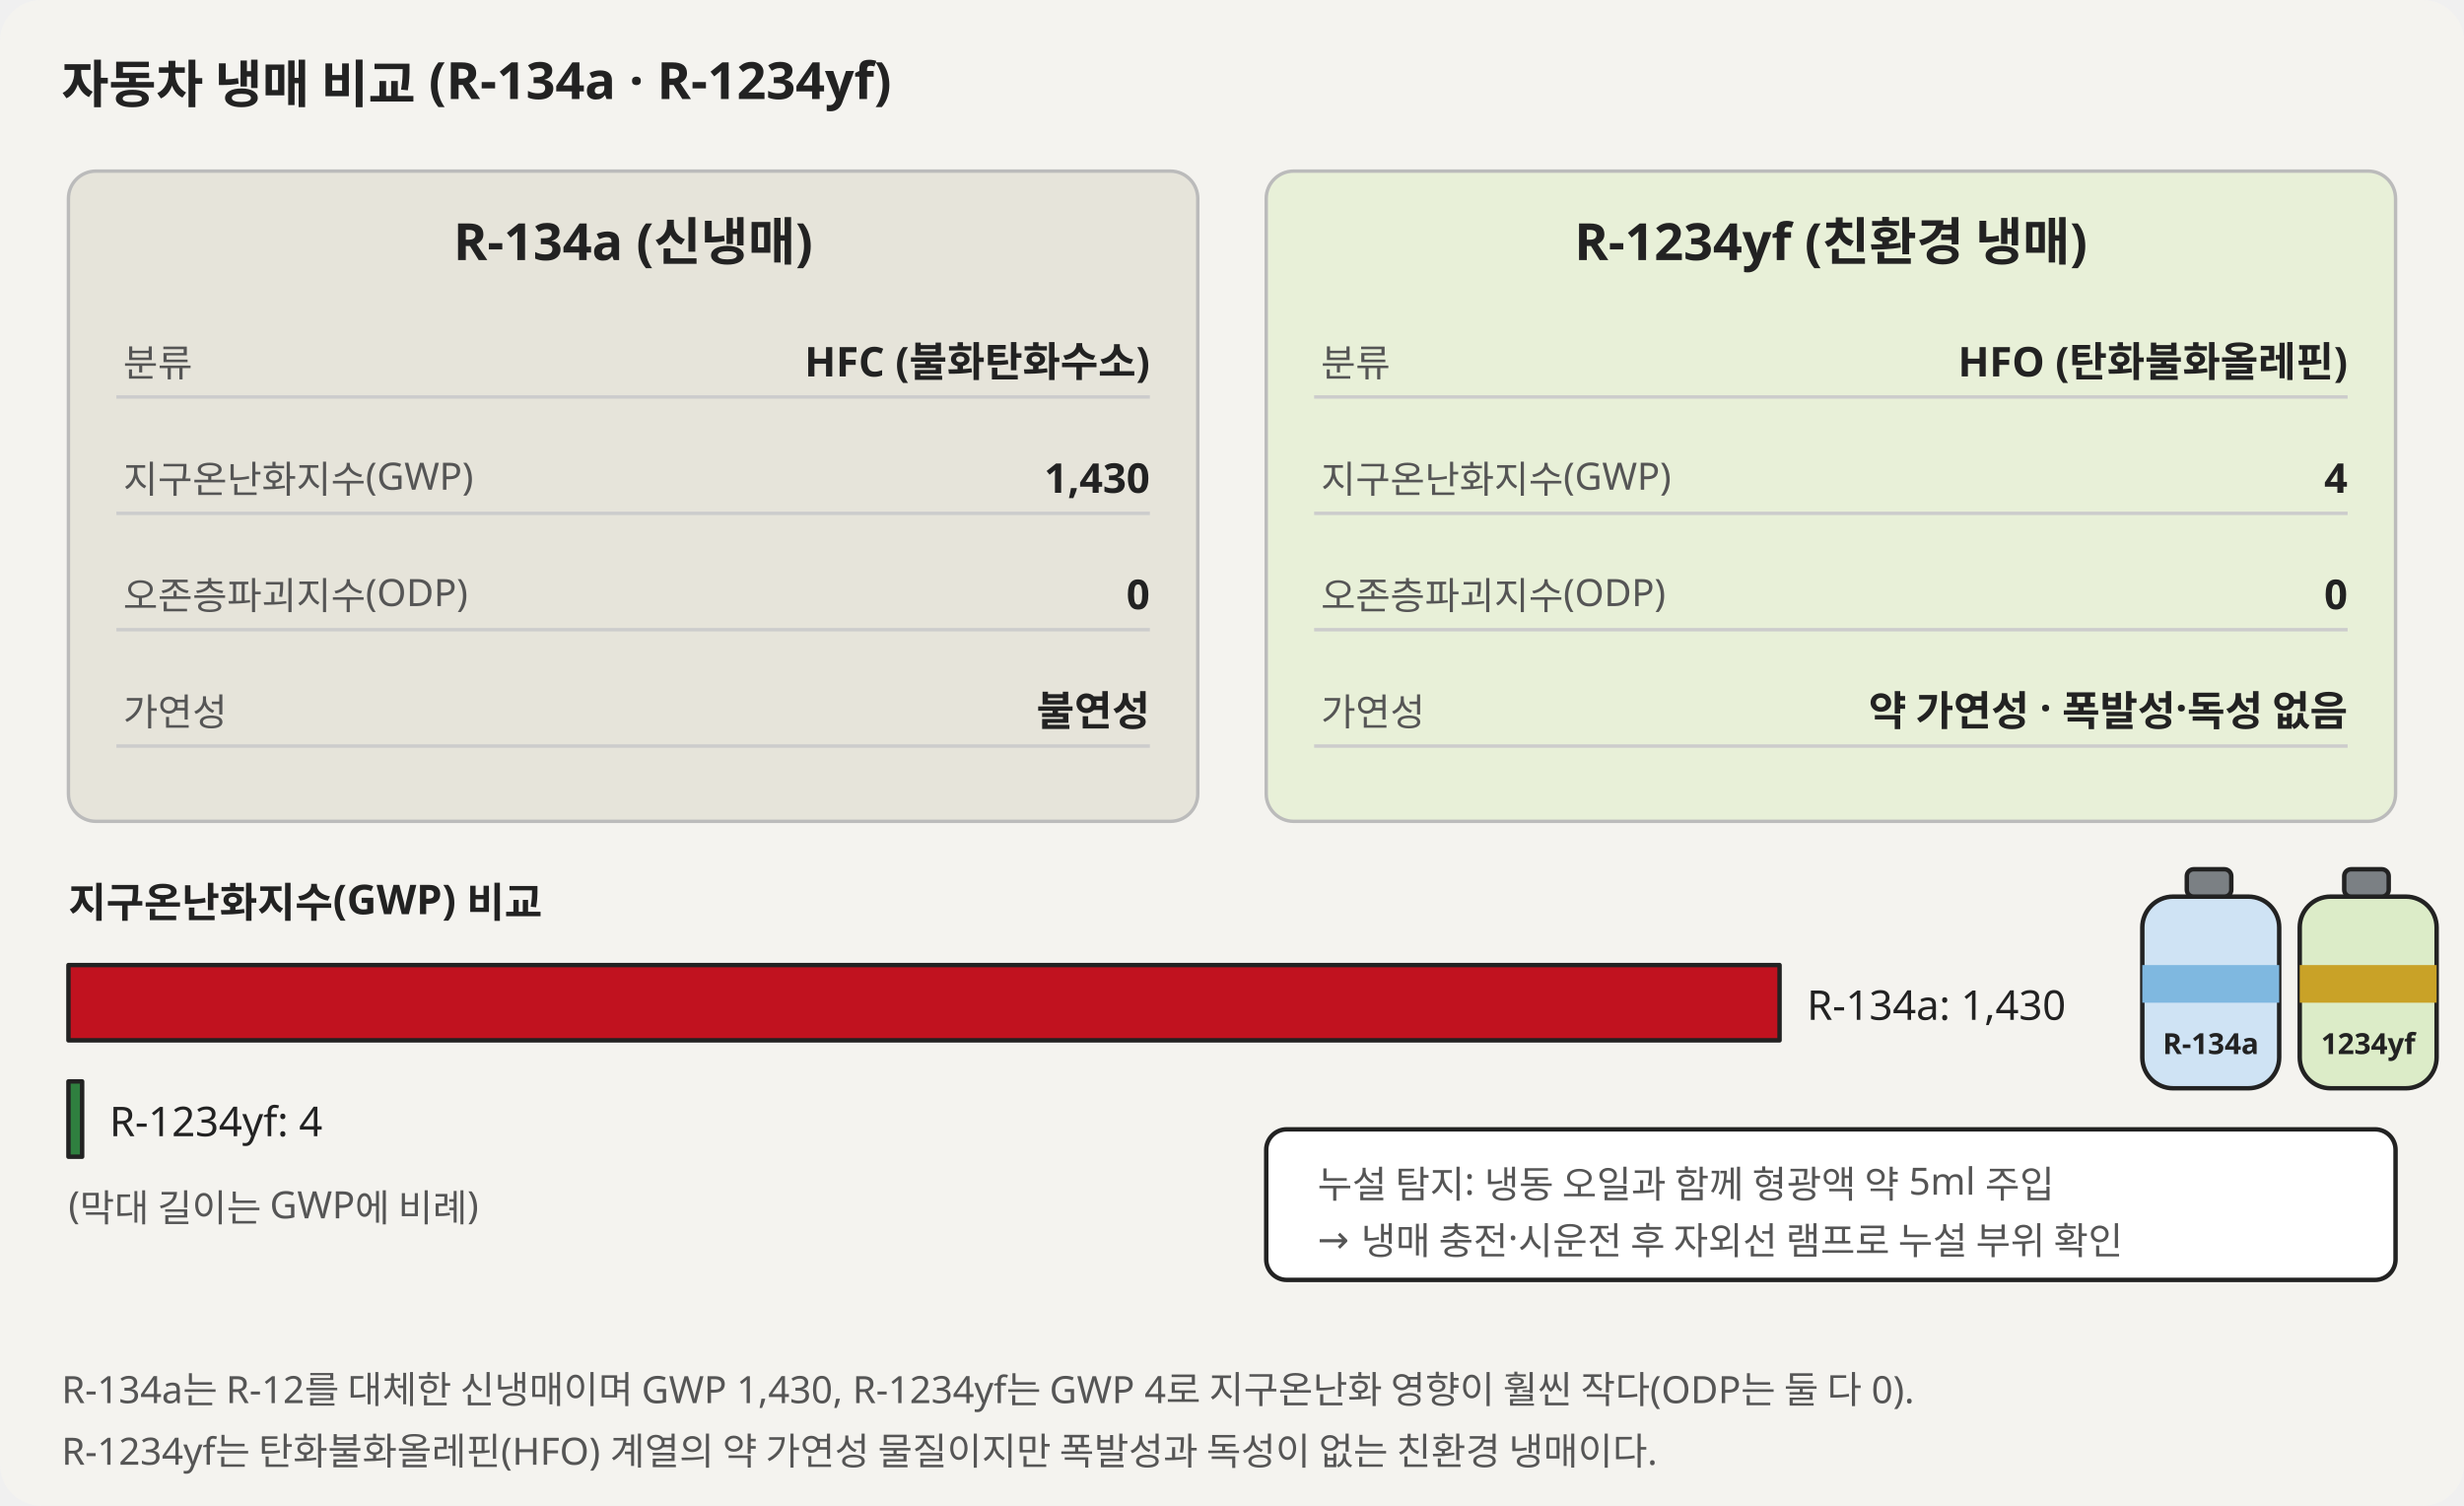
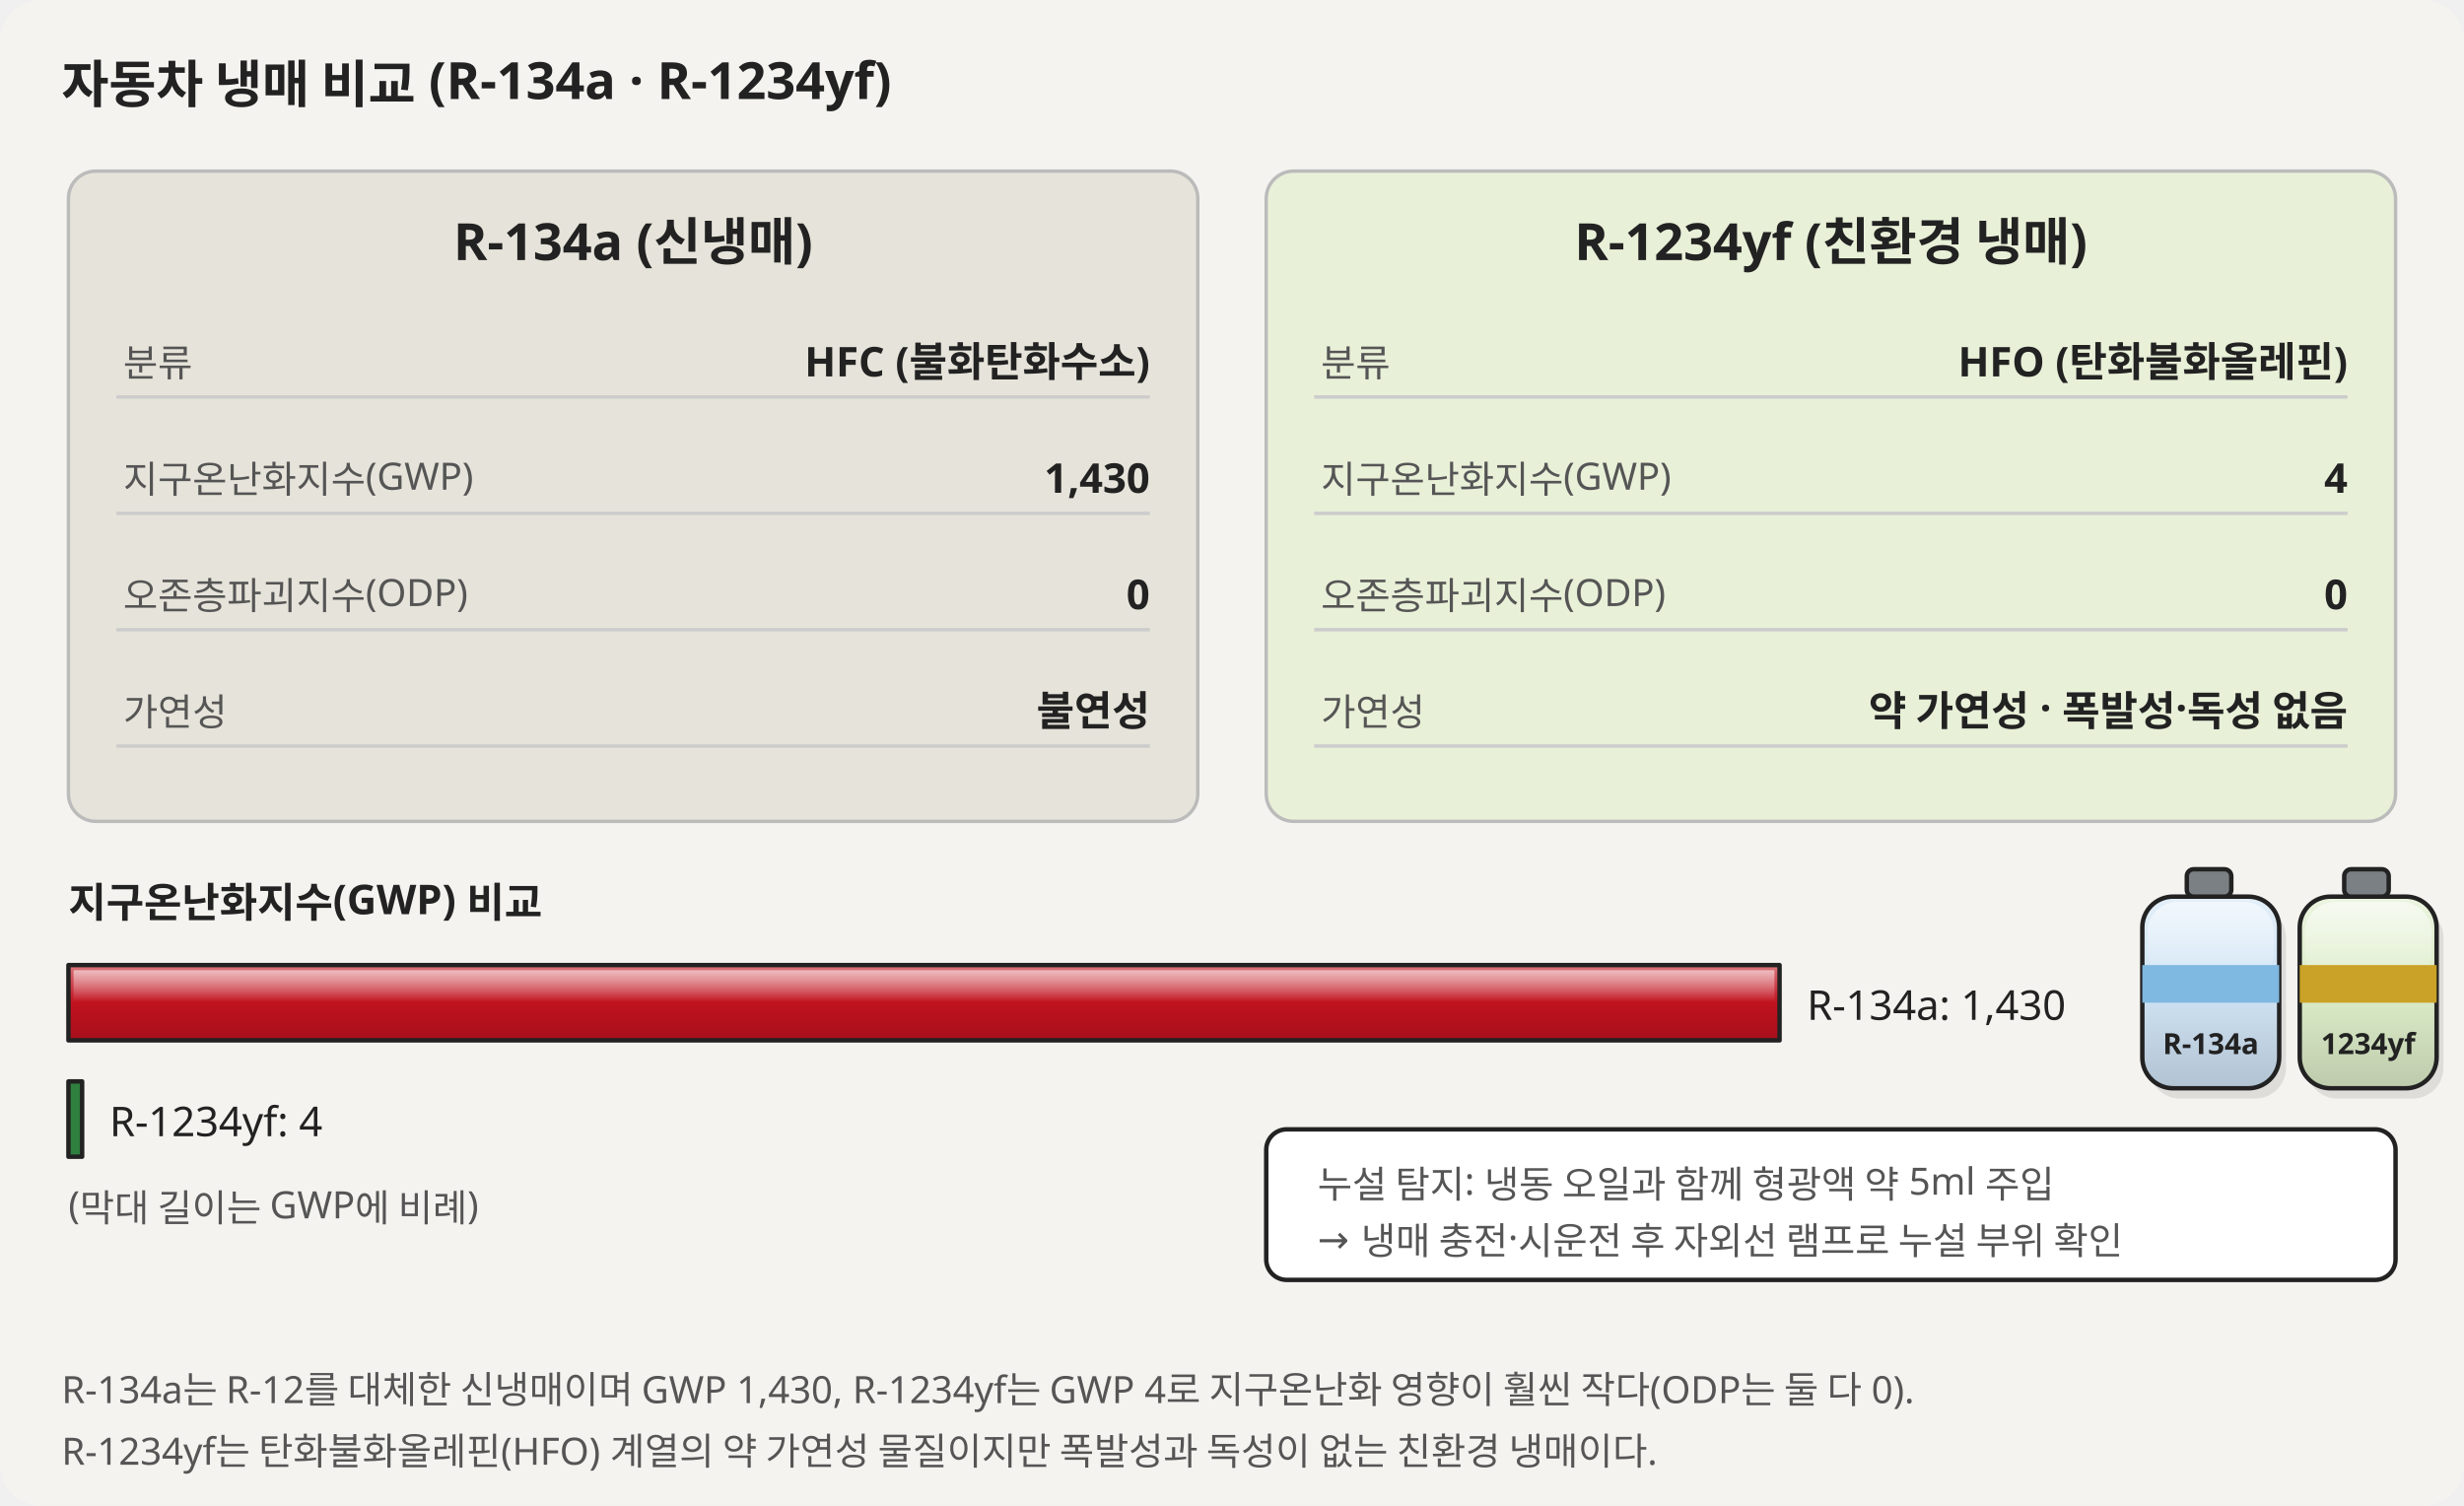
<svg xmlns="http://www.w3.org/2000/svg" viewBox="0 0 720 440" width="720" height="440" role="img" aria-label="R-134a와 R-1234yf의 분류, 지구온난화지수, 가연성 비교">
  <style>
text{font:12px "Apple SD Gothic Neo","Malgun Gothic","Noto Sans KR",sans-serif;fill:#222}
.t{font-size:15px;font-weight:700}.n{font-size:11px;fill:#555}
.l{stroke:#444;stroke-width:.8;fill:none}.d{fill:#444}
.o{stroke:#222;stroke-width:1.3;stroke-linejoin:round}
.k{stroke:#222;stroke-width:1;fill:none}
</style>
+   <defs>
+     <linearGradient id="mat_gl" x1="0" y1="0" x2="0" y2="1">
+       <stop offset="0" stop-color="#fff" stop-opacity=".55" />
+       <stop offset="1" stop-color="#fff" stop-opacity="0" />
+     </linearGradient>
+     <pattern id="mat_br" width="6" height="3" patternUnits="userSpaceOnUse">
+       <path d="M0,1.5H6" stroke="#fff" stroke-width=".7" opacity=".5" />
+       <path d="M0,.4H6" stroke="#000" stroke-width=".5" opacity=".08" />
+     </pattern>
+     <linearGradient id="mat_c1121fp" x1="0" y1="0" x2="0" y2="1">
+       <stop offset="0" stop-color="#db767d" />
+       <stop offset="0.5" stop-color="#c1121f" />
+       <stop offset="1" stop-color="#a60f1b" />
+     </linearGradient>
+     <linearGradient id="mat_cfe3f4p" x1="0" y1="0" x2="0" y2="1">
+       <stop offset="0" stop-color="#e3eff9" />
+       <stop offset="0.5" stop-color="#cfe3f4" />
+       <stop offset="1" stop-color="#b2c3d2" />
+     </linearGradient>
+     <linearGradient id="mat_dcecc8p" x1="0" y1="0" x2="0" y2="1">
+       <stop offset="0" stop-color="#ebf4df" />
+       <stop offset="0.5" stop-color="#dcecc8" />
+       <stop offset="1" stop-color="#bdcbac" />
+     </linearGradient>
+   </defs>
  <defs>
    <marker id="a" viewBox="0 0 8 8" refX="7" refY="4" markerWidth="7" markerHeight="7" orient="auto">
      <path d="M0,0L8,4L0,8Z" fill="#444" />
    </marker>
    <marker id="r" viewBox="0 0 8 8" refX="7" refY="4" markerWidth="7" markerHeight="7" orient="auto">
      <path d="M0,0L8,4L0,8Z" fill="#c1121f" />
    </marker>
  </defs>
  <rect width="720" height="440" rx="12" fill="#F4F3EF" />
  <text class="t" x="18" y="30">자동차 냉매 비교 (R-134a · R-1234yf)</text>
  <rect x="20" y="50" width="330" height="190" rx="8" fill="#e6e4da" stroke="#bbb" />
  <text x="185" y="76" text-anchor="middle" style="font-weight:700;font-size:15px">R-134a (신냉매)</text>
  <path d="M34,116H336" stroke="#ccc" />
  <text class="n" x="36" y="110" text-anchor="start">분류</text>
  <text x="336" y="110" text-anchor="end" style="font-weight:700">HFC (불화탄화수소)</text>
  <path d="M34,150H336" stroke="#ccc" />
  <text class="n" x="36" y="144" text-anchor="start">지구온난화지수(GWP)</text>
  <text x="336" y="144" text-anchor="end" style="font-weight:700">1,430</text>
  <path d="M34,184H336" stroke="#ccc" />
  <text class="n" x="36" y="178" text-anchor="start">오존층파괴지수(ODP)</text>
  <text x="336" y="178" text-anchor="end" style="font-weight:700">0</text>
  <path d="M34,218H336" stroke="#ccc" />
  <text class="n" x="36" y="212" text-anchor="start">가연성</text>
  <text x="336" y="212" text-anchor="end" style="font-weight:700">불연성</text>
  <rect x="370" y="50" width="330" height="190" rx="8" fill="#e8f0d8" stroke="#bbb" />
  <text x="535" y="76" text-anchor="middle" style="font-weight:700;font-size:15px">R-1234yf (친환경 냉매)</text>
  <path d="M384,116H686" stroke="#ccc" />
  <text class="n" x="386" y="110" text-anchor="start">분류</text>
  <text x="686" y="110" text-anchor="end" style="font-weight:700">HFO (탄화불화올레핀)</text>
  <path d="M384,150H686" stroke="#ccc" />
  <text class="n" x="386" y="144" text-anchor="start">지구온난화지수(GWP)</text>
  <text x="686" y="144" text-anchor="end" style="font-weight:700">4</text>
  <path d="M384,184H686" stroke="#ccc" />
  <text class="n" x="386" y="178" text-anchor="start">오존층파괴지수(ODP)</text>
  <text x="686" y="178" text-anchor="end" style="font-weight:700">0</text>
  <path d="M384,218H686" stroke="#ccc" />
  <text class="n" x="386" y="212" text-anchor="start">가연성</text>
  <text x="686" y="212" text-anchor="end" style="font-weight:700">약 가연성 · 폭발성·독성 없음</text>
  <text x="20" y="268" text-anchor="start" style="font-weight:700">지구온난화지수(GWP) 비교</text>
-   <rect class="o" x="20" y="282" width="500" height="22" fill="#c1121f" />
+   <rect class="o" x="20" y="282" width="500" height="22" fill="url(#mat_c1121fp)" />
+   <rect x="21.5" y="283.5" width="497.0" height="9.24" rx="0" fill="url(#mat_gl)" pointer-events="none" />
  <text x="528" y="298" text-anchor="start">R-134a: 1,430</text>
  <rect class="o" x="20" y="316" width="4" height="22" fill="#2f7f3f" />
  <text x="32" y="332" text-anchor="start">R-1234yf: 4</text>
  <text class="n" x="20" y="356" text-anchor="start">(막대 길이는 GWP에 비례)</text>
  <g>
-     <rect class="o" x="626" y="262" width="40" height="56" rx="9" fill="#cfe3f4" />
+     <rect x="628.0" y="265.0" width="40.0" height="56.0" rx="9" fill="#000" opacity=".09" />
+     <rect class="o" x="626" y="262" width="40" height="56" rx="9" fill="url(#mat_cfe3f4p)" />
+     <rect x="627.5" y="263.5" width="37.0" height="23.52" rx="9" fill="url(#mat_gl)" pointer-events="none" />
    <rect x="626" y="282" width="40" height="11" fill="#7fb8e0" class="th" />
    <rect class="o" x="639" y="254" width="13" height="8" rx="2" fill="#7b8084" />
    <text x="646" y="308" text-anchor="middle" class="n" style="font-size:8.5px;font-weight:700;fill:#222">R-134a</text>
  </g>
  <g>
-     <rect class="o" x="672" y="262" width="40" height="56" rx="9" fill="#dcecc8" />
+     <rect x="674.0" y="265.0" width="40.0" height="56.0" rx="9" fill="#000" opacity=".09" />
+     <rect class="o" x="672" y="262" width="40" height="56" rx="9" fill="url(#mat_dcecc8p)" />
+     <rect x="673.5" y="263.5" width="37.0" height="23.52" rx="9" fill="url(#mat_gl)" pointer-events="none" />
    <rect x="672" y="282" width="40" height="11" fill="#c9a227" class="th" />
    <rect class="o" x="685" y="254" width="13" height="8" rx="2" fill="#7b8084" />
    <text x="692" y="308" text-anchor="middle" class="n" style="font-size:8.5px;font-weight:700;fill:#222">1234yf</text>
  </g>
  <rect class="o" x="370" y="330" width="330" height="44" fill="#fff" rx="6" />
  <text class="n" x="385" y="350" text-anchor="start">누설 탐지: 냉동 오일과 함께 형광액 약 5ml 주입</text>
  <text class="n" x="385" y="366" text-anchor="start">→ 냉매 충전·시운전 후 자외선 램프로 누설 부위 확인</text>
  <text class="n" x="18" y="410">R-134a는 R-12를 대체한 신냉매이며 GWP 1,430, R-1234yf는 GWP 4로 지구온난화 영향이 훨씬 작다(ODP는 둘 다 0).</text>
  <text class="n" x="18" y="428">R-1234yf는 탄화불화올레핀(HFO) 계열의 약 가연성 물질이지만 폭발성과 독성이 없는 친환경 냉매이다.</text>
</svg>
